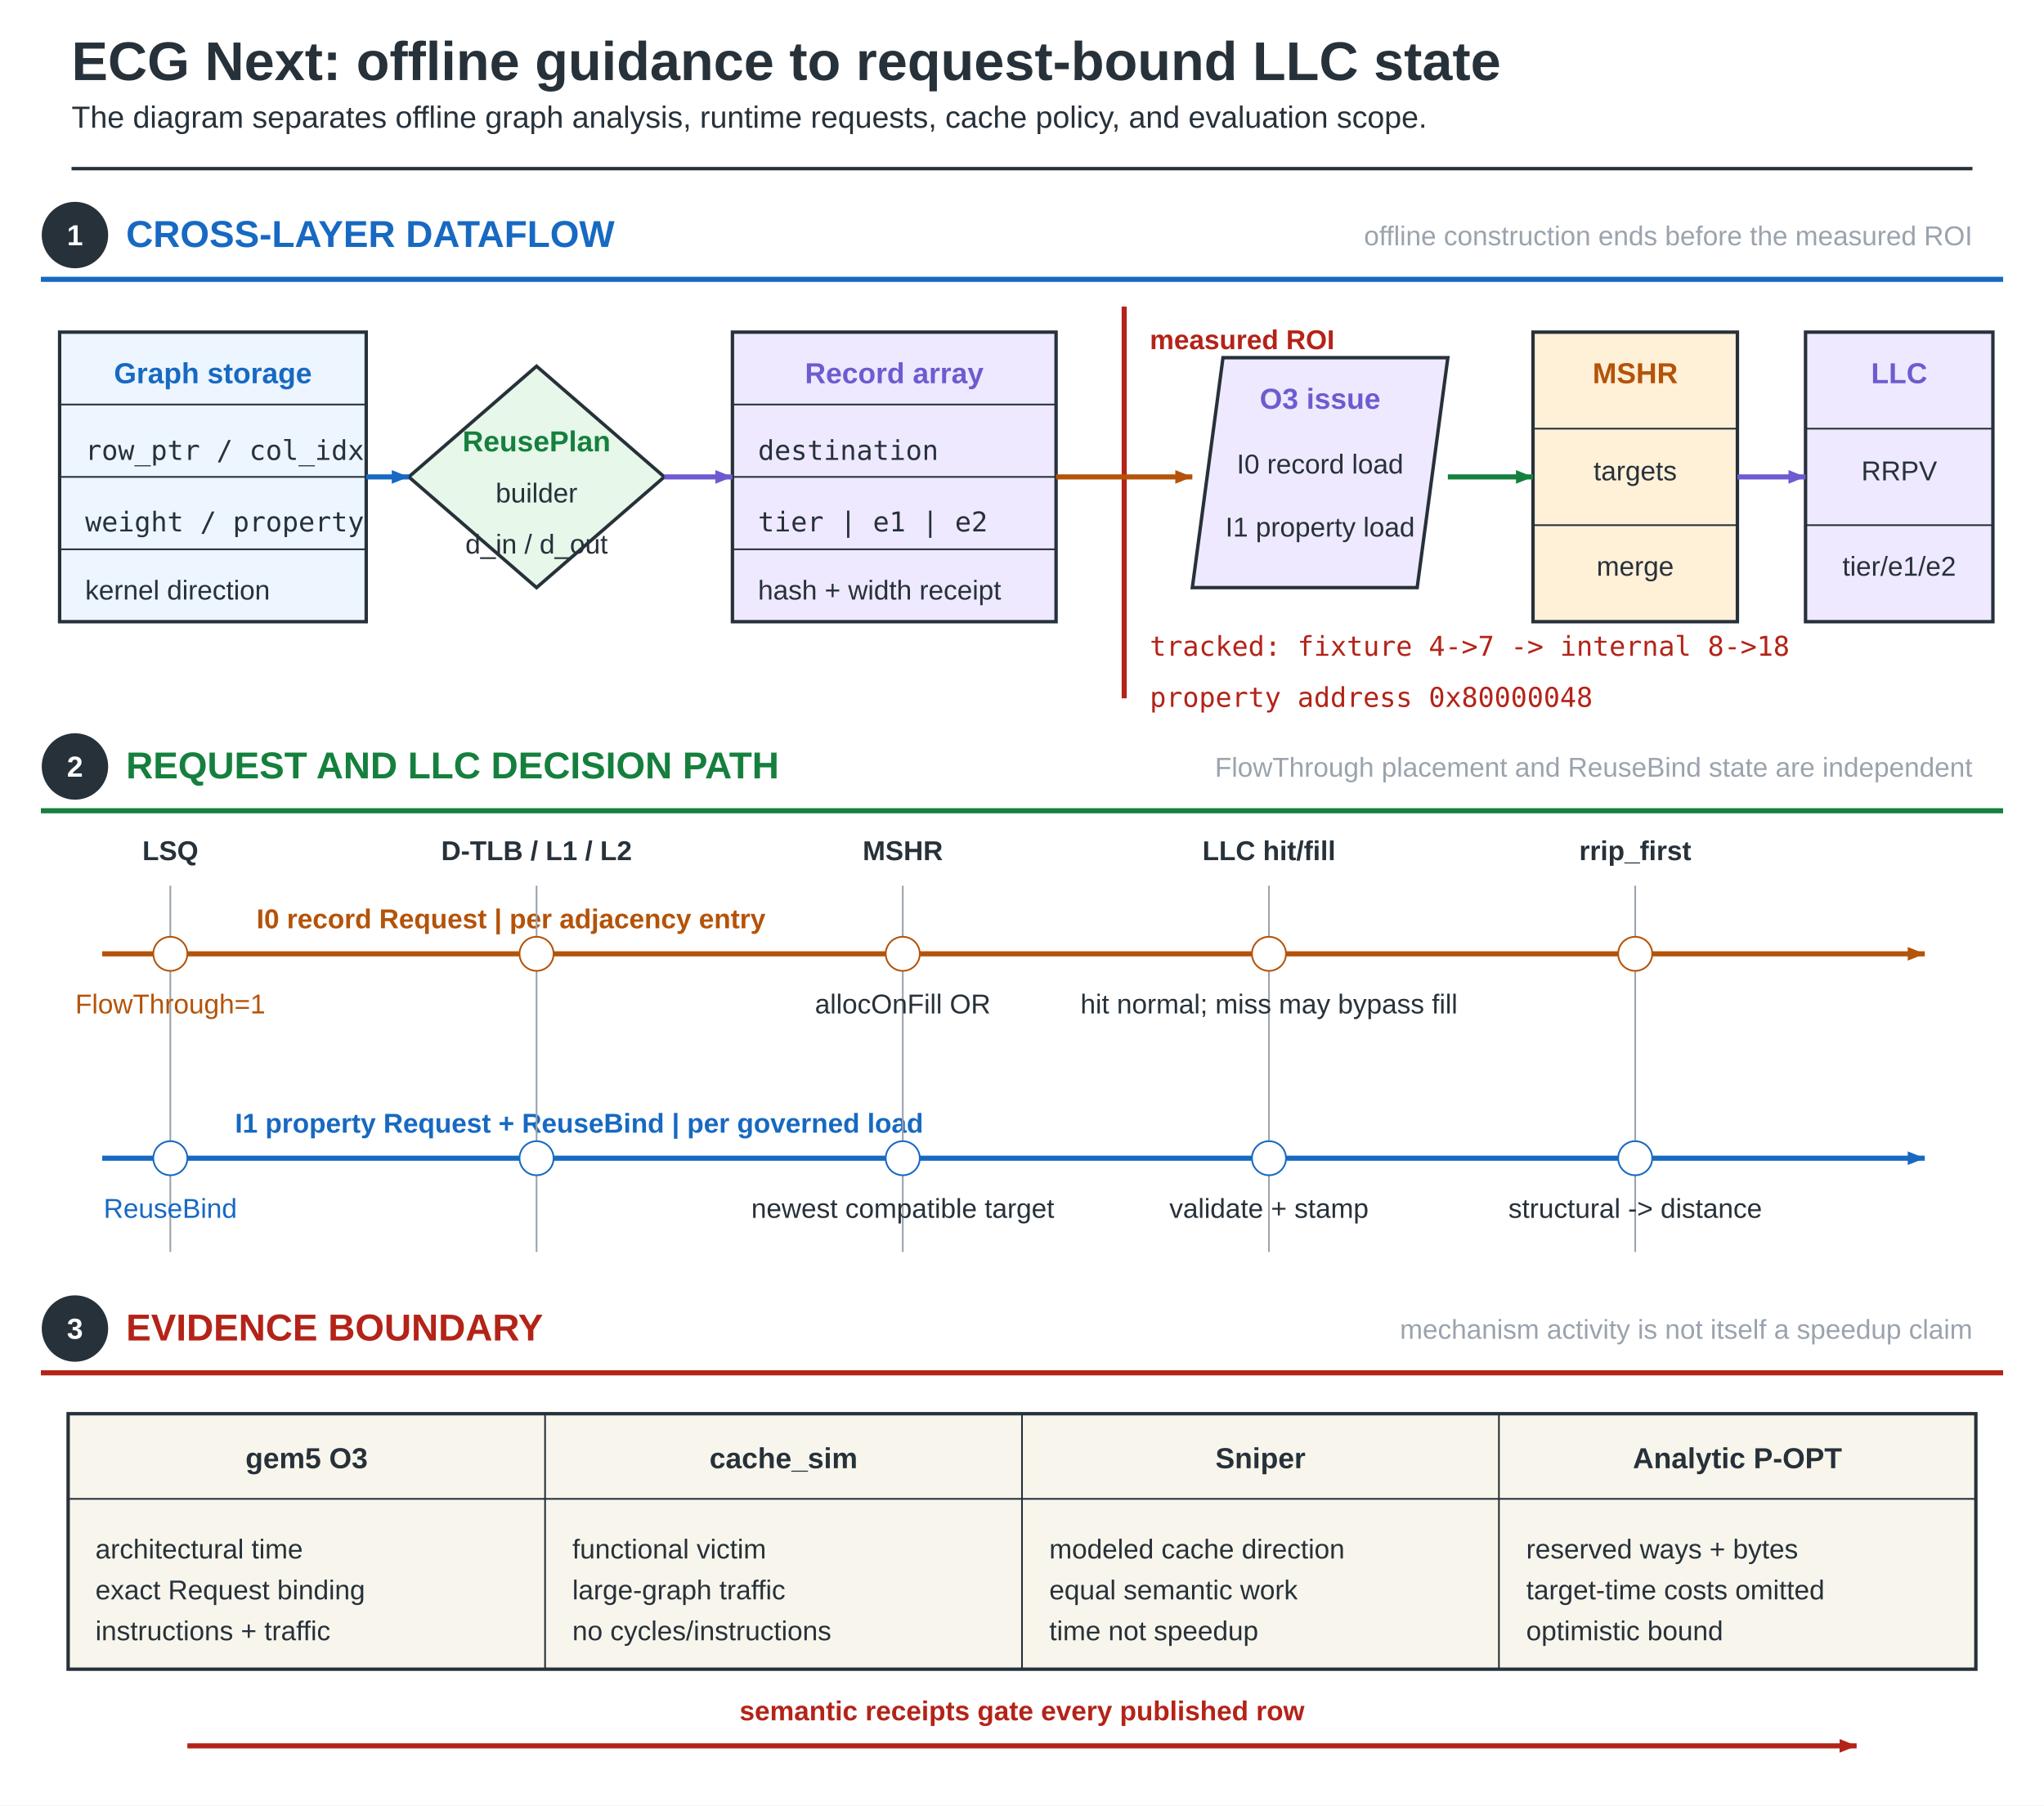
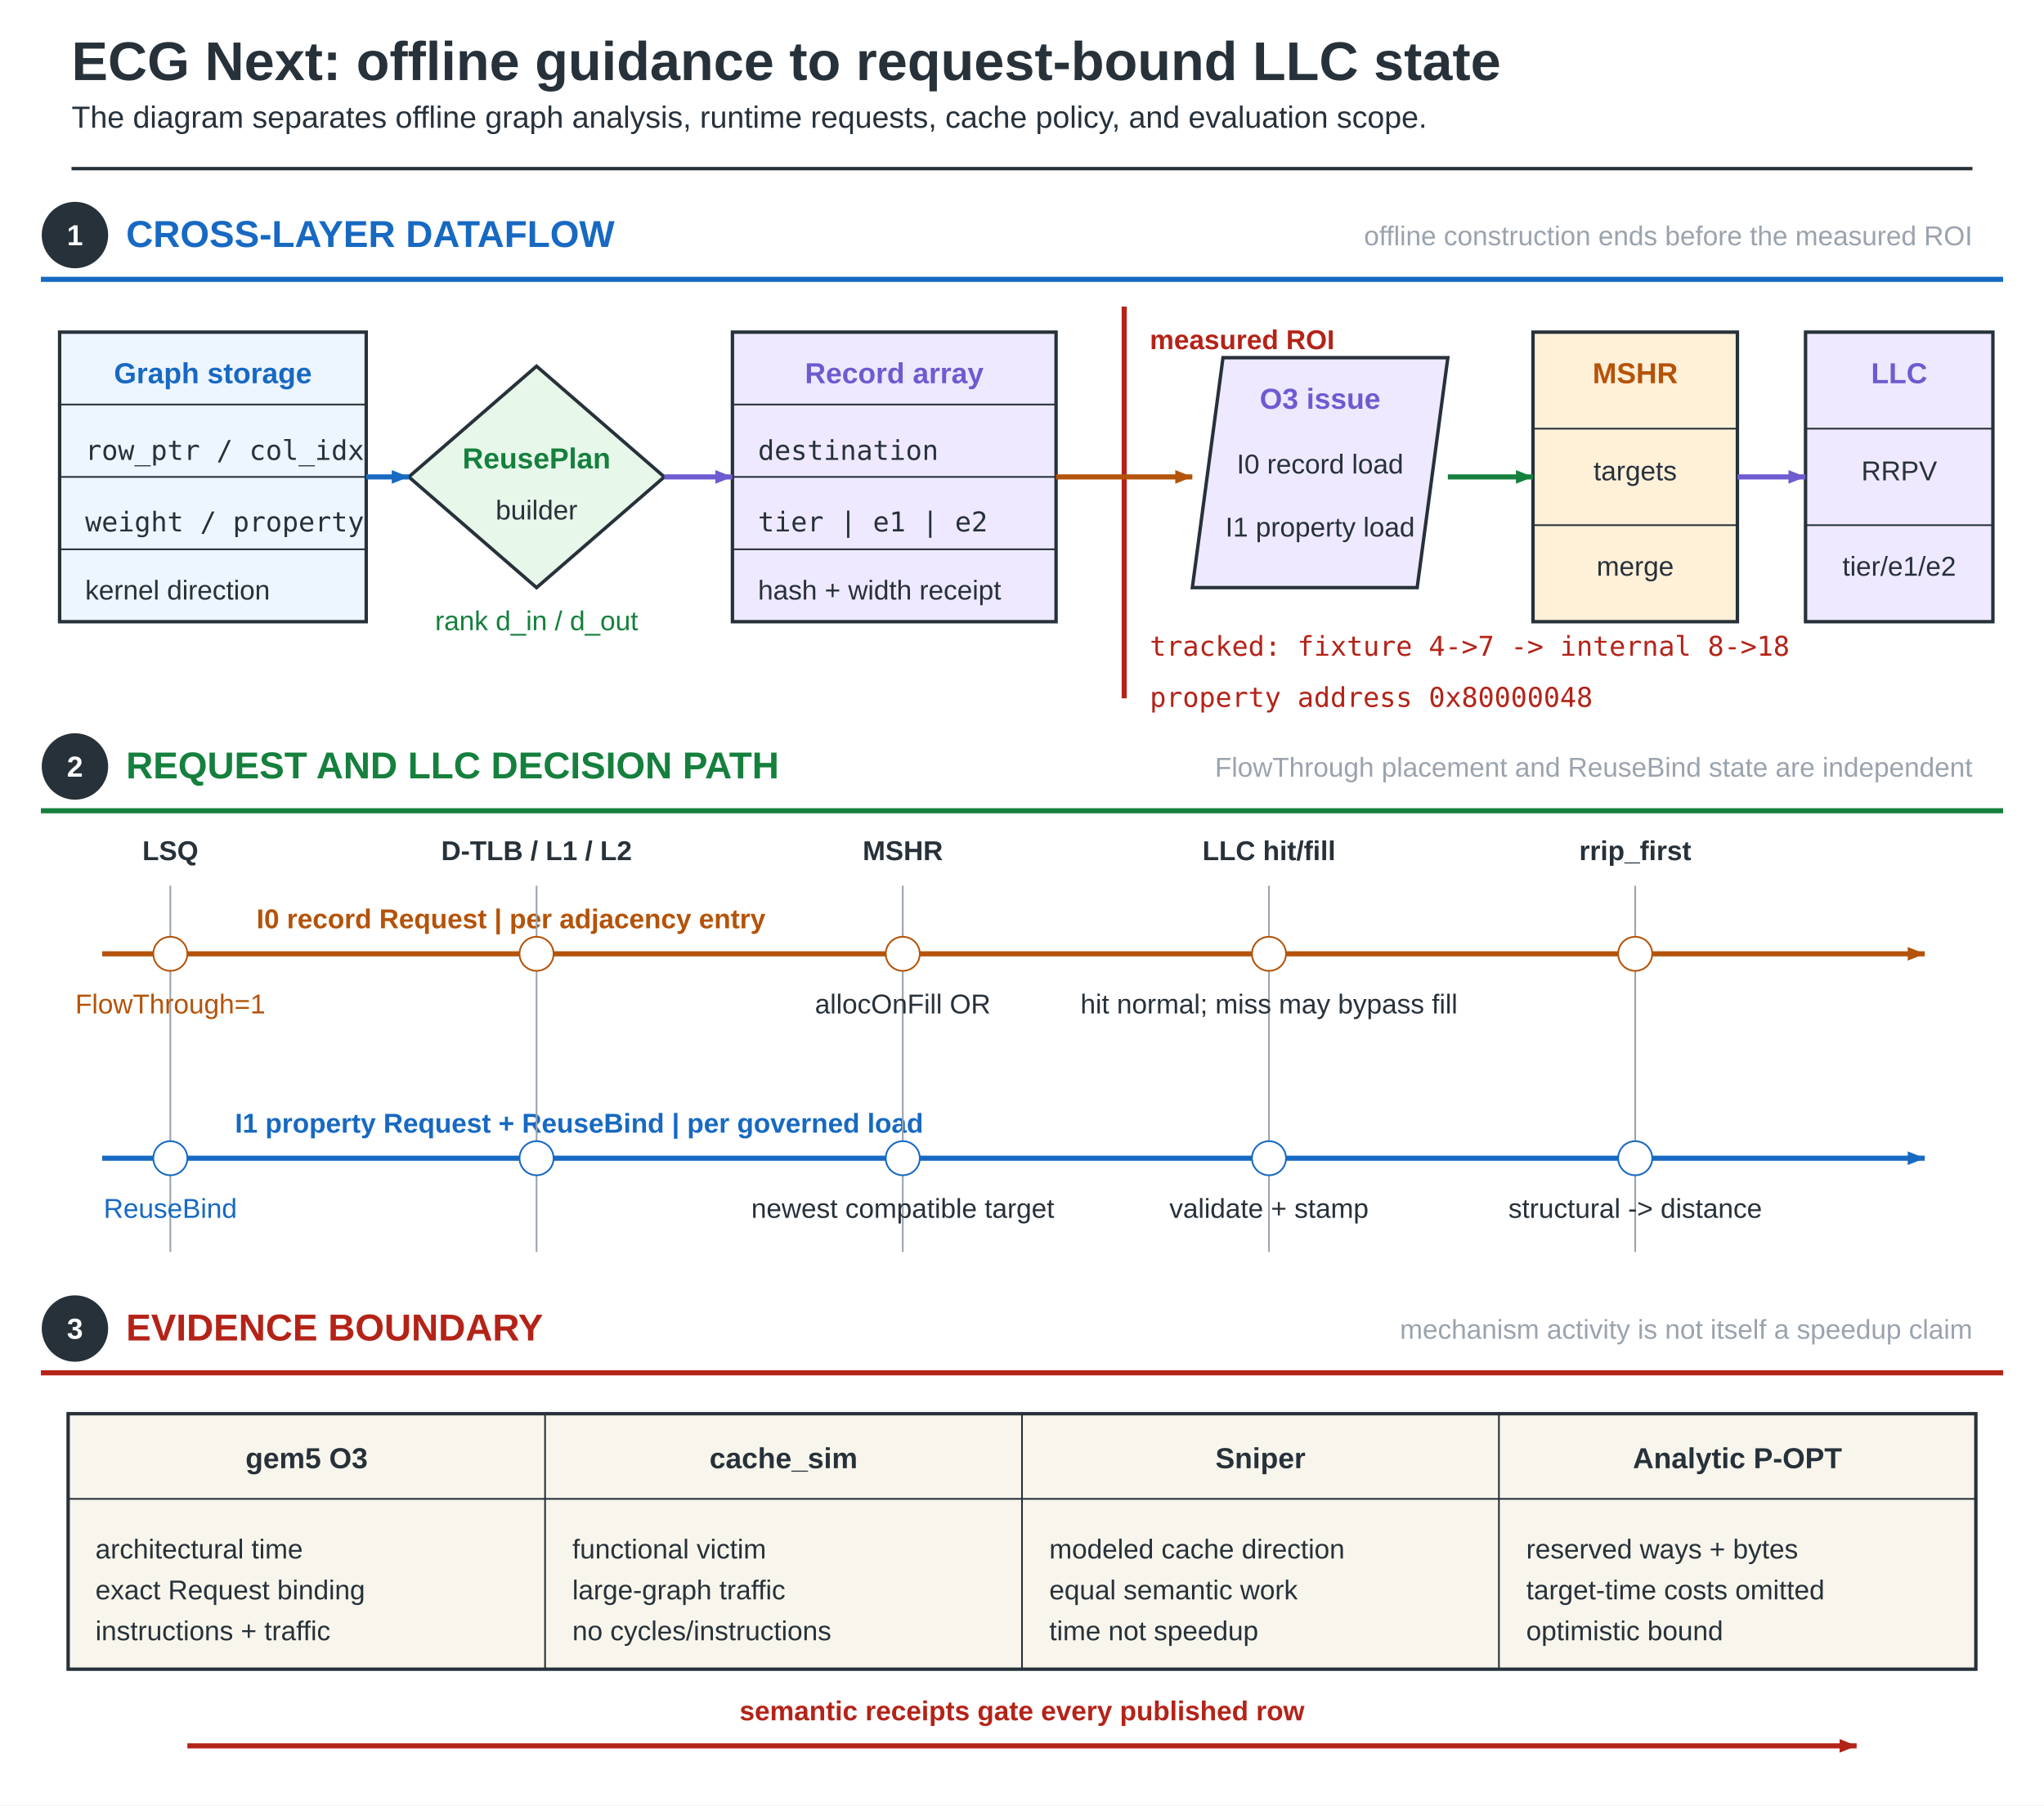
<svg xmlns="http://www.w3.org/2000/svg" width="1200" height="1060" viewBox="0 0 1200 1060" role="img" aria-labelledby="title desc" fill="#27313A" data-figure-schema="ecg-public/v1">
  <defs>
    <marker id="arrow-blue" viewBox="0 0 10 8" markerWidth="10" markerHeight="8" refX="10" refY="4" orient="auto" markerUnits="userSpaceOnUse">
      <path d="M0 0 L10 4 L0 8 Z" fill="#1769C2" />
    </marker>
    <marker id="arrow-green" viewBox="0 0 10 8" markerWidth="10" markerHeight="8" refX="10" refY="4" orient="auto" markerUnits="userSpaceOnUse">
      <path d="M0 0 L10 4 L0 8 Z" fill="#15803D" />
    </marker>
    <marker id="arrow-amber" viewBox="0 0 10 8" markerWidth="10" markerHeight="8" refX="10" refY="4" orient="auto" markerUnits="userSpaceOnUse">
      <path d="M0 0 L10 4 L0 8 Z" fill="#B45309" />
    </marker>
    <marker id="arrow-red" viewBox="0 0 10 8" markerWidth="10" markerHeight="8" refX="10" refY="4" orient="auto" markerUnits="userSpaceOnUse">
      <path d="M0 0 L10 4 L0 8 Z" fill="#B42318" />
    </marker>
    <marker id="arrow-purple" viewBox="0 0 10 8" markerWidth="10" markerHeight="8" refX="10" refY="4" orient="auto" markerUnits="userSpaceOnUse">
      <path d="M0 0 L10 4 L0 8 Z" fill="#6D5BD0" />
    </marker>
    <marker id="arrow-gray" viewBox="0 0 10 8" markerWidth="10" markerHeight="8" refX="10" refY="4" orient="auto" markerUnits="userSpaceOnUse">
      <path d="M0 0 L10 4 L0 8 Z" fill="#9AA3AD" />
    </marker>
    <marker id="arrow-ink" viewBox="0 0 10 8" markerWidth="10" markerHeight="8" refX="10" refY="4" orient="auto" markerUnits="userSpaceOnUse">
      <path d="M0 0 L10 4 L0 8 Z" fill="#27313A" />
    </marker>
    <style>
      :root { color-scheme: light dark; }
      @media (prefers-color-scheme: dark) {
        [fill="#FFFFFF"]{fill:#1E2327}[stroke="#FFFFFF"]{stroke:#1E2327}
        [fill="#F8F6EC"]{fill:#252A2E}[stroke="#F8F6EC"]{stroke:#252A2E}
        [fill="#EDF5FF"]{fill:#273846}[stroke="#EDF5FF"]{stroke:#273846}
        [fill="#E7F7EA"]{fill:#24382A}[stroke="#E7F7EA"]{stroke:#24382A}
        [fill="#FFF0D8"]{fill:#3B3122}[stroke="#FFF0D8"]{stroke:#3B3122}
        [fill="#F7DEDC"]{fill:#3D292A}[stroke="#F7DEDC"]{stroke:#3D292A}
        [fill="#EEE9FF"]{fill:#302C3C}[stroke="#EEE9FF"]{stroke:#302C3C}
        [fill="#27313A"]{fill:#ECE7DD}[stroke="#27313A"]{stroke:#ECE7DD}
        [fill="#9AA3AD"]{fill:#747D86}[stroke="#9AA3AD"]{stroke:#747D86}
        [fill="#1769C2"]{fill:#63A8FF}[stroke="#1769C2"]{stroke:#63A8FF}
        [fill="#15803D"]{fill:#63D68B}[stroke="#15803D"]{stroke:#63D68B}
        [fill="#B45309"]{fill:#F0B35A}[stroke="#B45309"]{stroke:#F0B35A}
        [fill="#6D5BD0"]{fill:#A79BF0}[stroke="#6D5BD0"]{stroke:#A79BF0}
        [fill="#B42318"]{fill:#F09B95}[stroke="#B42318"]{stroke:#F09B95}
      }
      .sans{font-family:Arial,Helvetica,sans-serif}
      .mono{font-family:"SFMono-Regular",Consolas,monospace}
      .title{font-size:32px;font-weight:700}
      .subtitle{font-size:18px}
      .heading{font-size:22px;font-weight:700}
      .label{font-size:17px;font-weight:700}
      .body{font-size:16px}
</style>
  </defs>
  <rect x="0" y="0" width="1200" height="1060" fill="#FFFFFF" />
  <text x="42" y="47" text-anchor="start" class="sans title" fill="#27313A" font-weight="700">ECG Next: offline guidance to request-bound LLC state</text>
  <text x="42" y="75" text-anchor="start" class="sans subtitle" fill="#27313A">The diagram separates offline graph analysis, runtime requests, cache policy, and evaluation scope.</text>
  <line x1="42" y1="99" x2="1158" y2="99" stroke="#27313A" stroke-width="2" />
  <circle cx="44" cy="138" r="19" fill="#27313A" stroke="#27313A" stroke-width="1" />
  <text x="44" y="144" text-anchor="middle" class="sans label" fill="#FFFFFF" font-weight="700">1</text>
  <text x="74" y="145" text-anchor="start" class="sans heading" fill="#1769C2" font-weight="700">CROSS-LAYER DATAFLOW</text>
  <text x="1158" y="144" text-anchor="end" class="sans body" fill="#9AA3AD">offline construction ends before the measured ROI</text>
  <line x1="24" y1="164" x2="1176" y2="164" stroke="#1769C2" stroke-width="3" />
  <rect x="35" y="195" width="180" height="170" rx="0" fill="#EDF5FF" stroke="#27313A" stroke-width="2" />
  <line x1="35" y1="237.5" x2="215" y2="237.5" stroke="#27313A" stroke-width="1" />
  <line x1="35" y1="280.0" x2="215" y2="280.0" stroke="#27313A" stroke-width="1" />
  <line x1="35" y1="322.5" x2="215" y2="322.5" stroke="#27313A" stroke-width="1" />
  <text x="125" y="225" text-anchor="middle" class="sans label" fill="#1769C2" font-weight="700">Graph storage</text>
  <text x="50" y="270" text-anchor="start" class="mono body" fill="#27313A">row_ptr / col_idx</text>
  <text x="50" y="312" text-anchor="start" class="mono body" fill="#27313A">weight / property</text>
  <text x="50" y="352" text-anchor="start" class="sans body" fill="#27313A">kernel direction</text>
-   <polygon points="315,215.0 390.0,280 315,345.0 240.0,280" fill="#E7F7EA" stroke="#27313A" stroke-width="2" />
-   <text x="315" y="265" text-anchor="middle" class="sans label" fill="#15803D" font-weight="700">ReusePlan</text>
-   <text x="315" y="295" text-anchor="middle" class="sans body" fill="#27313A">builder</text>
-   <text x="315" y="325" text-anchor="middle" class="sans body" fill="#27313A">d_in / d_out</text>
+   <polygon points="315,215.0 390.0,280 315,345.0 240.0,280" fill="#E7F7EA" stroke="#27313A" stroke-width="2" data-shape="diamond" data-cx="315" data-cy="280" data-width="150" data-height="130" />
+   <text x="315" y="275" text-anchor="middle" class="sans label" fill="#15803D" font-weight="700">ReusePlan</text>
+   <text x="315" y="305" text-anchor="middle" class="sans body" fill="#27313A">builder</text>
+   <text x="315" y="370" text-anchor="middle" class="sans body" fill="#15803D">rank d_in / d_out</text>
  <rect x="430" y="195" width="190" height="170" rx="0" fill="#EEE9FF" stroke="#27313A" stroke-width="2" />
  <line x1="430" y1="237.5" x2="620" y2="237.5" stroke="#27313A" stroke-width="1" />
  <line x1="430" y1="280.0" x2="620" y2="280.0" stroke="#27313A" stroke-width="1" />
  <line x1="430" y1="322.5" x2="620" y2="322.5" stroke="#27313A" stroke-width="1" />
  <text x="525" y="225" text-anchor="middle" class="sans label" fill="#6D5BD0" font-weight="700">Record array</text>
  <text x="445" y="270" text-anchor="start" class="mono body" fill="#27313A">destination</text>
  <text x="445" y="312" text-anchor="start" class="mono body" fill="#27313A">tier | e1 | e2</text>
  <text x="445" y="352" text-anchor="start" class="sans body" fill="#27313A">hash + width receipt</text>
  <line x1="660" y1="180" x2="660" y2="410" stroke="#B42318" stroke-width="3" />
  <text x="675" y="205" text-anchor="start" class="sans body" fill="#B42318" font-weight="700">measured ROI</text>
  <polygon points="718.0,210 850,210 832.0,345 700,345" fill="#EEE9FF" stroke="#27313A" stroke-width="2" />
  <text x="775" y="240" text-anchor="middle" class="sans label" fill="#6D5BD0" font-weight="700">O3 issue</text>
  <text x="775" y="278" text-anchor="middle" class="sans body" fill="#27313A">I0 record load</text>
  <text x="775" y="315" text-anchor="middle" class="sans body" fill="#27313A">I1 property load</text>
  <rect x="900" y="195" width="120" height="170" rx="0" fill="#FFF0D8" stroke="#27313A" stroke-width="2" />
  <line x1="900" y1="251.667" x2="1020" y2="251.667" stroke="#27313A" stroke-width="1" />
  <line x1="900" y1="308.333" x2="1020" y2="308.333" stroke="#27313A" stroke-width="1" />
  <text x="960" y="225" text-anchor="middle" class="sans label" fill="#B45309" font-weight="700">MSHR</text>
  <text x="960" y="282" text-anchor="middle" class="sans body" fill="#27313A">targets</text>
  <text x="960" y="338" text-anchor="middle" class="sans body" fill="#27313A">merge</text>
  <rect x="1060" y="195" width="110" height="170" rx="0" fill="#EEE9FF" stroke="#27313A" stroke-width="2" />
  <line x1="1060" y1="251.667" x2="1170" y2="251.667" stroke="#27313A" stroke-width="1" />
  <line x1="1060" y1="308.333" x2="1170" y2="308.333" stroke="#27313A" stroke-width="1" />
  <text x="1115" y="225" text-anchor="middle" class="sans label" fill="#6D5BD0" font-weight="700">LLC</text>
  <text x="1115" y="282" text-anchor="middle" class="sans body" fill="#27313A">RRPV</text>
  <text x="1115" y="338" text-anchor="middle" class="sans body" fill="#27313A">tier/e1/e2</text>
  <path d="M215 280 L240 280" fill="none" stroke="#1769C2" stroke-width="3" marker-end="url(#arrow-blue)" data-flow-kind="control" data-flow-label="Graph storage" />
  <path d="M390 280 L430 280" fill="none" stroke="#6D5BD0" stroke-width="3" marker-end="url(#arrow-purple)" data-flow-kind="control" data-flow-label="ReusePlan" />
  <path d="M620 280 L700 280" fill="none" stroke="#B45309" stroke-width="3" marker-end="url(#arrow-amber)" data-flow-kind="control" data-flow-label="Record array" />
  <path d="M850 280 L900 280" fill="none" stroke="#15803D" stroke-width="3" marker-end="url(#arrow-green)" data-flow-kind="control" data-flow-label="O3 issue" />
  <path d="M1020 280 L1060 280" fill="none" stroke="#6D5BD0" stroke-width="3" marker-end="url(#arrow-purple)" data-flow-kind="control" data-flow-label="MSHR" />
  <text x="675" y="385" text-anchor="start" class="mono body" fill="#B42318">tracked: fixture 4-&gt;7 -&gt; internal 8-&gt;18</text>
  <text x="675" y="415" text-anchor="start" class="mono body" fill="#B42318">property address 0x80000048</text>
  <circle cx="44" cy="450" r="19" fill="#27313A" stroke="#27313A" stroke-width="1" />
  <text x="44" y="456" text-anchor="middle" class="sans label" fill="#FFFFFF" font-weight="700">2</text>
  <text x="74" y="457" text-anchor="start" class="sans heading" fill="#15803D" font-weight="700">REQUEST AND LLC DECISION PATH</text>
  <text x="1158" y="456" text-anchor="end" class="sans body" fill="#9AA3AD">FlowThrough placement and ReuseBind state are independent</text>
  <line x1="24" y1="476" x2="1176" y2="476" stroke="#15803D" stroke-width="3" />
  <path d="M60 560 L1130 560" fill="none" stroke="#B45309" stroke-width="3" marker-end="url(#arrow-amber)" data-flow-kind="transfer" data-flow-label="I0 record Request" data-flow-cadence="per adjacency entry" />
  <text x="300" y="545" text-anchor="middle" class="sans body" fill="#B45309" font-weight="700">I0 record Request | per adjacency entry</text>
  <path d="M60 680 L1130 680" fill="none" stroke="#1769C2" stroke-width="3" marker-end="url(#arrow-blue)" data-flow-kind="transfer" data-flow-label="I1 property Request + ReuseBind" data-flow-cadence="per governed load" />
  <text x="340" y="665" text-anchor="middle" class="sans body" fill="#1769C2" font-weight="700">I1 property Request + ReuseBind | per governed load</text>
  <line x1="100" y1="520" x2="100" y2="735" stroke="#9AA3AD" stroke-width="1" />
  <circle cx="100" cy="560" r="10" fill="#FFFFFF" stroke="#B45309" stroke-width="1" />
  <circle cx="100" cy="680" r="10" fill="#FFFFFF" stroke="#1769C2" stroke-width="1" />
  <text x="100" y="505" text-anchor="middle" class="sans body" fill="#27313A" font-weight="700">LSQ</text>
  <line x1="315" y1="520" x2="315" y2="735" stroke="#9AA3AD" stroke-width="1" />
  <circle cx="315" cy="560" r="10" fill="#FFFFFF" stroke="#B45309" stroke-width="1" />
  <circle cx="315" cy="680" r="10" fill="#FFFFFF" stroke="#1769C2" stroke-width="1" />
  <text x="315" y="505" text-anchor="middle" class="sans body" fill="#27313A" font-weight="700">D-TLB / L1 / L2</text>
  <line x1="530" y1="520" x2="530" y2="735" stroke="#9AA3AD" stroke-width="1" />
  <circle cx="530" cy="560" r="10" fill="#FFFFFF" stroke="#B45309" stroke-width="1" />
  <circle cx="530" cy="680" r="10" fill="#FFFFFF" stroke="#1769C2" stroke-width="1" />
  <text x="530" y="505" text-anchor="middle" class="sans body" fill="#27313A" font-weight="700">MSHR</text>
  <line x1="745" y1="520" x2="745" y2="735" stroke="#9AA3AD" stroke-width="1" />
  <circle cx="745" cy="560" r="10" fill="#FFFFFF" stroke="#B45309" stroke-width="1" />
  <circle cx="745" cy="680" r="10" fill="#FFFFFF" stroke="#1769C2" stroke-width="1" />
  <text x="745" y="505" text-anchor="middle" class="sans body" fill="#27313A" font-weight="700">LLC hit/fill</text>
  <line x1="960" y1="520" x2="960" y2="735" stroke="#9AA3AD" stroke-width="1" />
  <circle cx="960" cy="560" r="10" fill="#FFFFFF" stroke="#B45309" stroke-width="1" />
  <circle cx="960" cy="680" r="10" fill="#FFFFFF" stroke="#1769C2" stroke-width="1" />
  <text x="960" y="505" text-anchor="middle" class="sans body" fill="#27313A" font-weight="700">rrip_first</text>
  <text x="100" y="595" text-anchor="middle" class="sans body" fill="#B45309">FlowThrough=1</text>
  <text x="530" y="595" text-anchor="middle" class="sans body" fill="#27313A">allocOnFill OR</text>
  <text x="745" y="595" text-anchor="middle" class="sans body" fill="#27313A">hit normal; miss may bypass fill</text>
  <text x="100" y="715" text-anchor="middle" class="sans body" fill="#1769C2">ReuseBind</text>
  <text x="530" y="715" text-anchor="middle" class="sans body" fill="#27313A">newest compatible target</text>
  <text x="745" y="715" text-anchor="middle" class="sans body" fill="#27313A">validate + stamp</text>
  <text x="960" y="715" text-anchor="middle" class="sans body" fill="#27313A">structural -&gt; distance</text>
  <circle cx="44" cy="780" r="19" fill="#27313A" stroke="#27313A" stroke-width="1" />
  <text x="44" y="786" text-anchor="middle" class="sans label" fill="#FFFFFF" font-weight="700">3</text>
  <text x="74" y="787" text-anchor="start" class="sans heading" fill="#B42318" font-weight="700">EVIDENCE BOUNDARY</text>
  <text x="1158" y="786" text-anchor="end" class="sans body" fill="#9AA3AD">mechanism activity is not itself a speedup claim</text>
  <line x1="24" y1="806" x2="1176" y2="806" stroke="#B42318" stroke-width="3" />
  <rect x="40" y="830" width="1120" height="150" rx="0" fill="#F8F6EC" stroke="#27313A" stroke-width="2" />
  <line x1="320" y1="830" x2="320" y2="980" stroke="#27313A" stroke-width="1" />
  <line x1="600" y1="830" x2="600" y2="980" stroke="#27313A" stroke-width="1" />
  <line x1="880" y1="830" x2="880" y2="980" stroke="#27313A" stroke-width="1" />
  <line x1="40" y1="880" x2="1160" y2="880" stroke="#27313A" stroke-width="1" />
  <text x="180" y="862" text-anchor="middle" class="sans label" fill="#27313A" font-weight="700">gem5 O3</text>
  <text x="460" y="862" text-anchor="middle" class="sans label" fill="#27313A" font-weight="700">cache_sim</text>
  <text x="740" y="862" text-anchor="middle" class="sans label" fill="#27313A" font-weight="700">Sniper</text>
  <text x="1020" y="862" text-anchor="middle" class="sans label" fill="#27313A" font-weight="700">Analytic P-OPT</text>
  <text x="56" y="915" text-anchor="start" class="sans body" fill="#27313A">architectural time</text>
  <text x="56" y="939" text-anchor="start" class="sans body" fill="#27313A">exact Request binding</text>
  <text x="56" y="963" text-anchor="start" class="sans body" fill="#27313A">instructions + traffic</text>
  <text x="336" y="915" text-anchor="start" class="sans body" fill="#27313A">functional victim</text>
  <text x="336" y="939" text-anchor="start" class="sans body" fill="#27313A">large-graph traffic</text>
  <text x="336" y="963" text-anchor="start" class="sans body" fill="#27313A">no cycles/instructions</text>
  <text x="616" y="915" text-anchor="start" class="sans body" fill="#27313A">modeled cache direction</text>
  <text x="616" y="939" text-anchor="start" class="sans body" fill="#27313A">equal semantic work</text>
  <text x="616" y="963" text-anchor="start" class="sans body" fill="#27313A">time not speedup</text>
  <text x="896" y="915" text-anchor="start" class="sans body" fill="#27313A">reserved ways + bytes</text>
  <text x="896" y="939" text-anchor="start" class="sans body" fill="#27313A">target-time costs omitted</text>
  <text x="896" y="963" text-anchor="start" class="sans body" fill="#27313A">optimistic bound</text>
  <path d="M110 1025 L1090 1025" fill="none" stroke="#B42318" stroke-width="3" marker-end="url(#arrow-red)" data-flow-kind="dependency" data-flow-label="semantic receipts gate every published row" />
  <text x="600" y="1010" text-anchor="middle" class="sans body" fill="#B42318" font-weight="700">semantic receipts gate every published row</text>
</svg>
